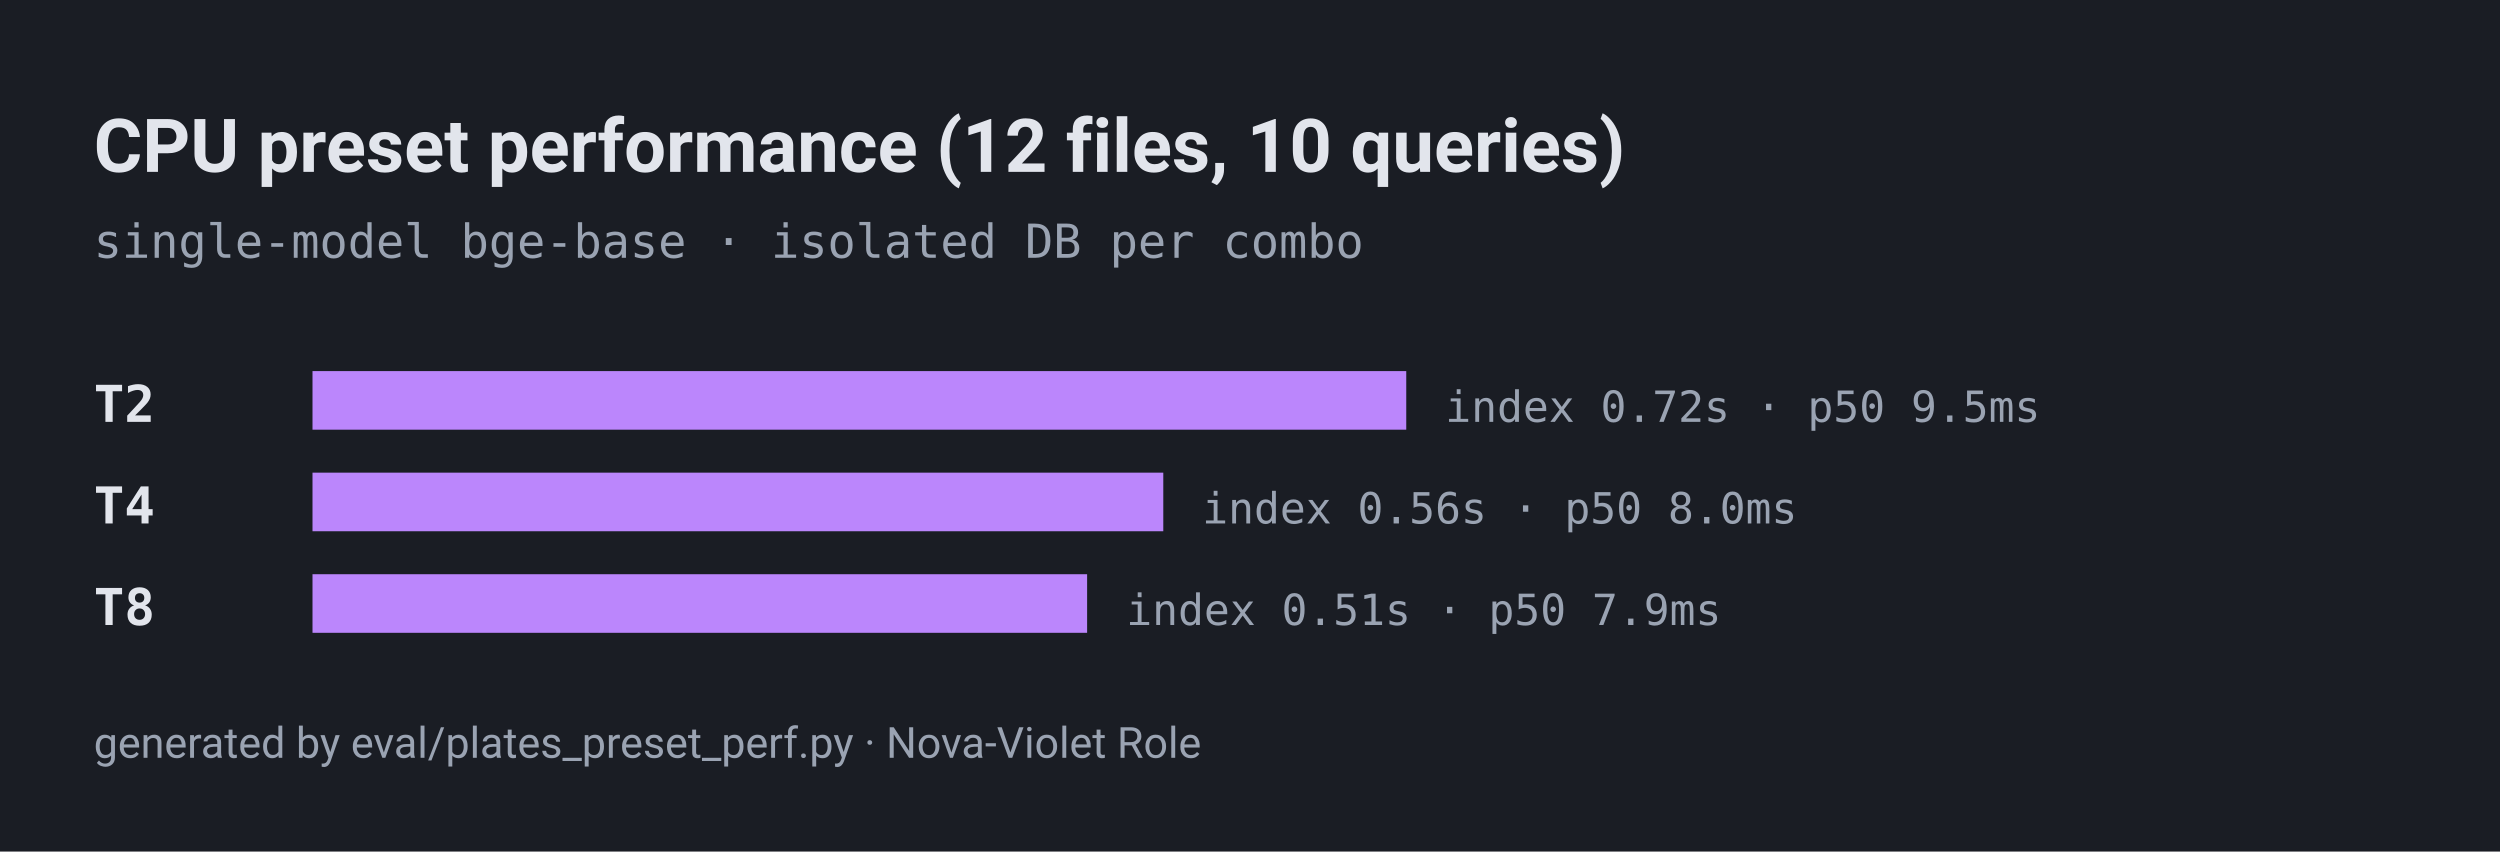
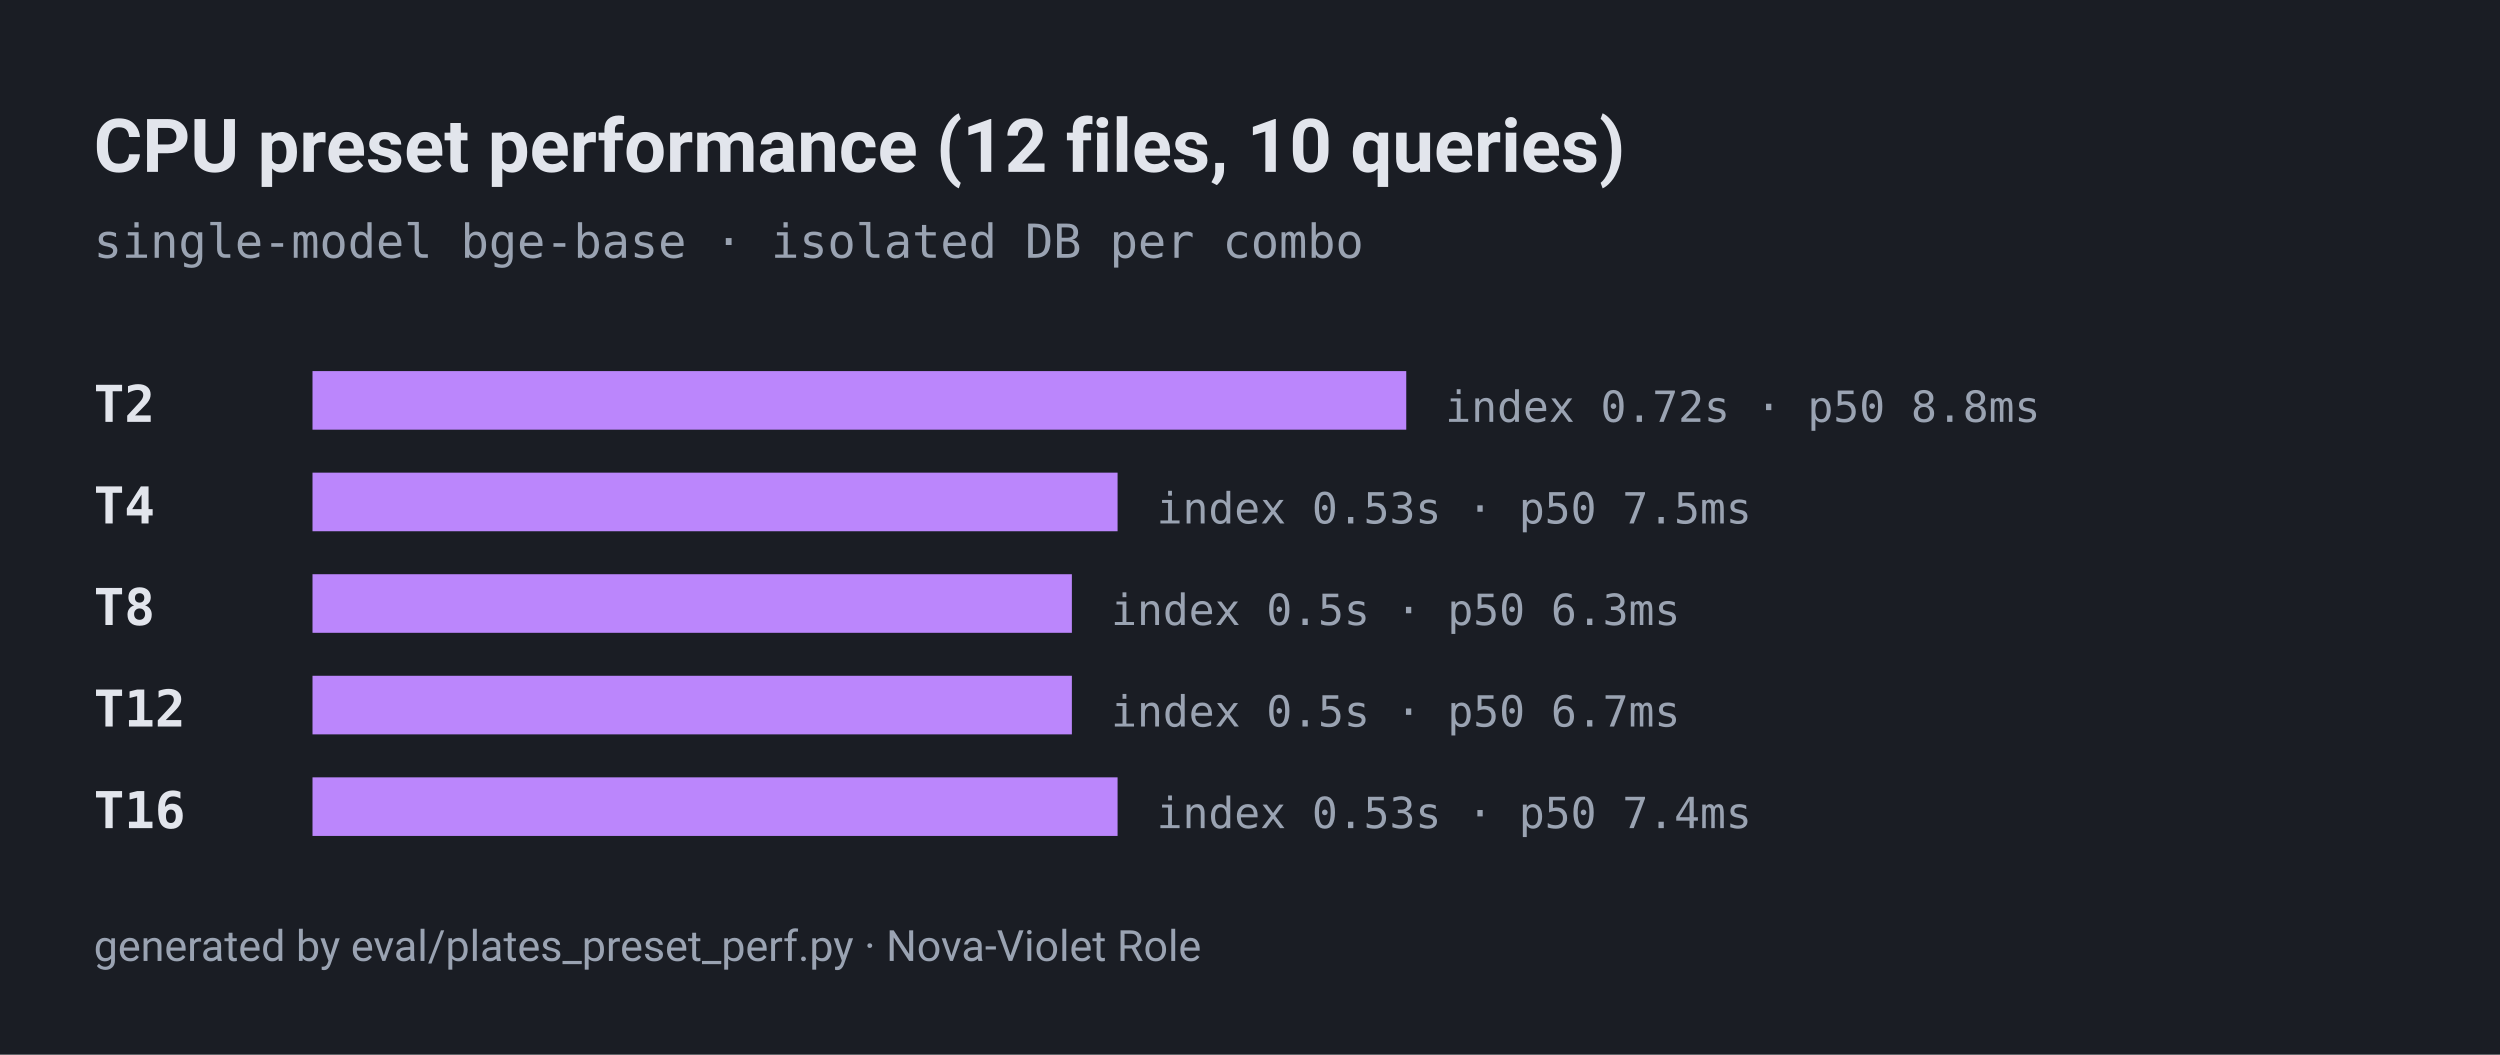
- <svg xmlns="http://www.w3.org/2000/svg" width="640" height="218" viewBox="0 0 640 218" font-family="-apple-system,BlinkMacSystemFont,Segoe UI,Roboto,Helvetica,Arial,sans-serif">
-   <rect width="640" height="218" fill="#1a1d24" />
+ <svg xmlns="http://www.w3.org/2000/svg" width="640" height="270" viewBox="0 0 640 270" font-family="-apple-system,BlinkMacSystemFont,Segoe UI,Roboto,Helvetica,Arial,sans-serif">
+   <rect width="640" height="270" fill="#1a1d24" />
  <text x="24" y="44" font-family="-apple-system,BlinkMacSystemFont,Segoe UI,Roboto,Helvetica,Arial,sans-serif" font-size="19" fill="#e2e5ec" font-weight="bold">CPU preset performance (12 files, 10 queries)</text>
  <text x="24" y="66" font-family="ui-monospace,SFMono-Regular,Menlo,Consolas,monospace" font-size="12" fill="#9aa3b2">single-model bge-base · isolated DB per combo</text>
  <text x="24" y="108" font-family="ui-monospace,SFMono-Regular,Menlo,Consolas,monospace" font-size="13" fill="#e2e5ec" font-weight="bold">T2</text>
  <rect x="80" y="95" width="280.0" height="15" fill="#bb86fc" />
-   <text x="370.0" y="108" font-family="ui-monospace,SFMono-Regular,Menlo,Consolas,monospace" font-size="11" fill="#9aa3b2">index 0.72s · p50 9.5ms</text>
+   <text x="370.0" y="108" font-family="ui-monospace,SFMono-Regular,Menlo,Consolas,monospace" font-size="11" fill="#9aa3b2">index 0.72s · p50 8.8ms</text>
  <text x="24" y="134" font-family="ui-monospace,SFMono-Regular,Menlo,Consolas,monospace" font-size="13" fill="#e2e5ec" font-weight="bold">T4</text>
-   <rect x="80" y="121" width="217.8" height="15" fill="#bb86fc" />
-   <text x="307.778" y="134" font-family="ui-monospace,SFMono-Regular,Menlo,Consolas,monospace" font-size="11" fill="#9aa3b2">index 0.56s · p50 8.0ms</text>
+   <rect x="80" y="121" width="206.1" height="15" fill="#bb86fc" />
+   <text x="296.111" y="134" font-family="ui-monospace,SFMono-Regular,Menlo,Consolas,monospace" font-size="11" fill="#9aa3b2">index 0.53s · p50 7.5ms</text>
  <text x="24" y="160" font-family="ui-monospace,SFMono-Regular,Menlo,Consolas,monospace" font-size="13" fill="#e2e5ec" font-weight="bold">T8</text>
-   <rect x="80" y="147" width="198.3" height="15" fill="#bb86fc" />
-   <text x="288.333" y="160" font-family="ui-monospace,SFMono-Regular,Menlo,Consolas,monospace" font-size="11" fill="#9aa3b2">index 0.51s · p50 7.9ms</text>
-   <text x="24" y="194" font-family="-apple-system,BlinkMacSystemFont,Segoe UI,Roboto,Helvetica,Arial,sans-serif" font-size="11" fill="#9aa3b2">generated by eval/plates_preset_perf.py · Nova-Violet Role</text>
+   <rect x="80" y="147" width="194.4" height="15" fill="#bb86fc" />
+   <text x="284.444" y="160" font-family="ui-monospace,SFMono-Regular,Menlo,Consolas,monospace" font-size="11" fill="#9aa3b2">index 0.5s · p50 6.3ms</text>
+   <text x="24" y="186" font-family="ui-monospace,SFMono-Regular,Menlo,Consolas,monospace" font-size="13" fill="#e2e5ec" font-weight="bold">T12</text>
+   <rect x="80" y="173" width="194.4" height="15" fill="#bb86fc" />
+   <text x="284.444" y="186" font-family="ui-monospace,SFMono-Regular,Menlo,Consolas,monospace" font-size="11" fill="#9aa3b2">index 0.5s · p50 6.7ms</text>
+   <text x="24" y="212" font-family="ui-monospace,SFMono-Regular,Menlo,Consolas,monospace" font-size="13" fill="#e2e5ec" font-weight="bold">T16</text>
+   <rect x="80" y="199" width="206.1" height="15" fill="#bb86fc" />
+   <text x="296.111" y="212" font-family="ui-monospace,SFMono-Regular,Menlo,Consolas,monospace" font-size="11" fill="#9aa3b2">index 0.53s · p50 7.4ms</text>
+   <text x="24" y="246" font-family="-apple-system,BlinkMacSystemFont,Segoe UI,Roboto,Helvetica,Arial,sans-serif" font-size="11" fill="#9aa3b2">generated by eval/plates_preset_perf.py · Nova-Violet Role</text>
</svg>
